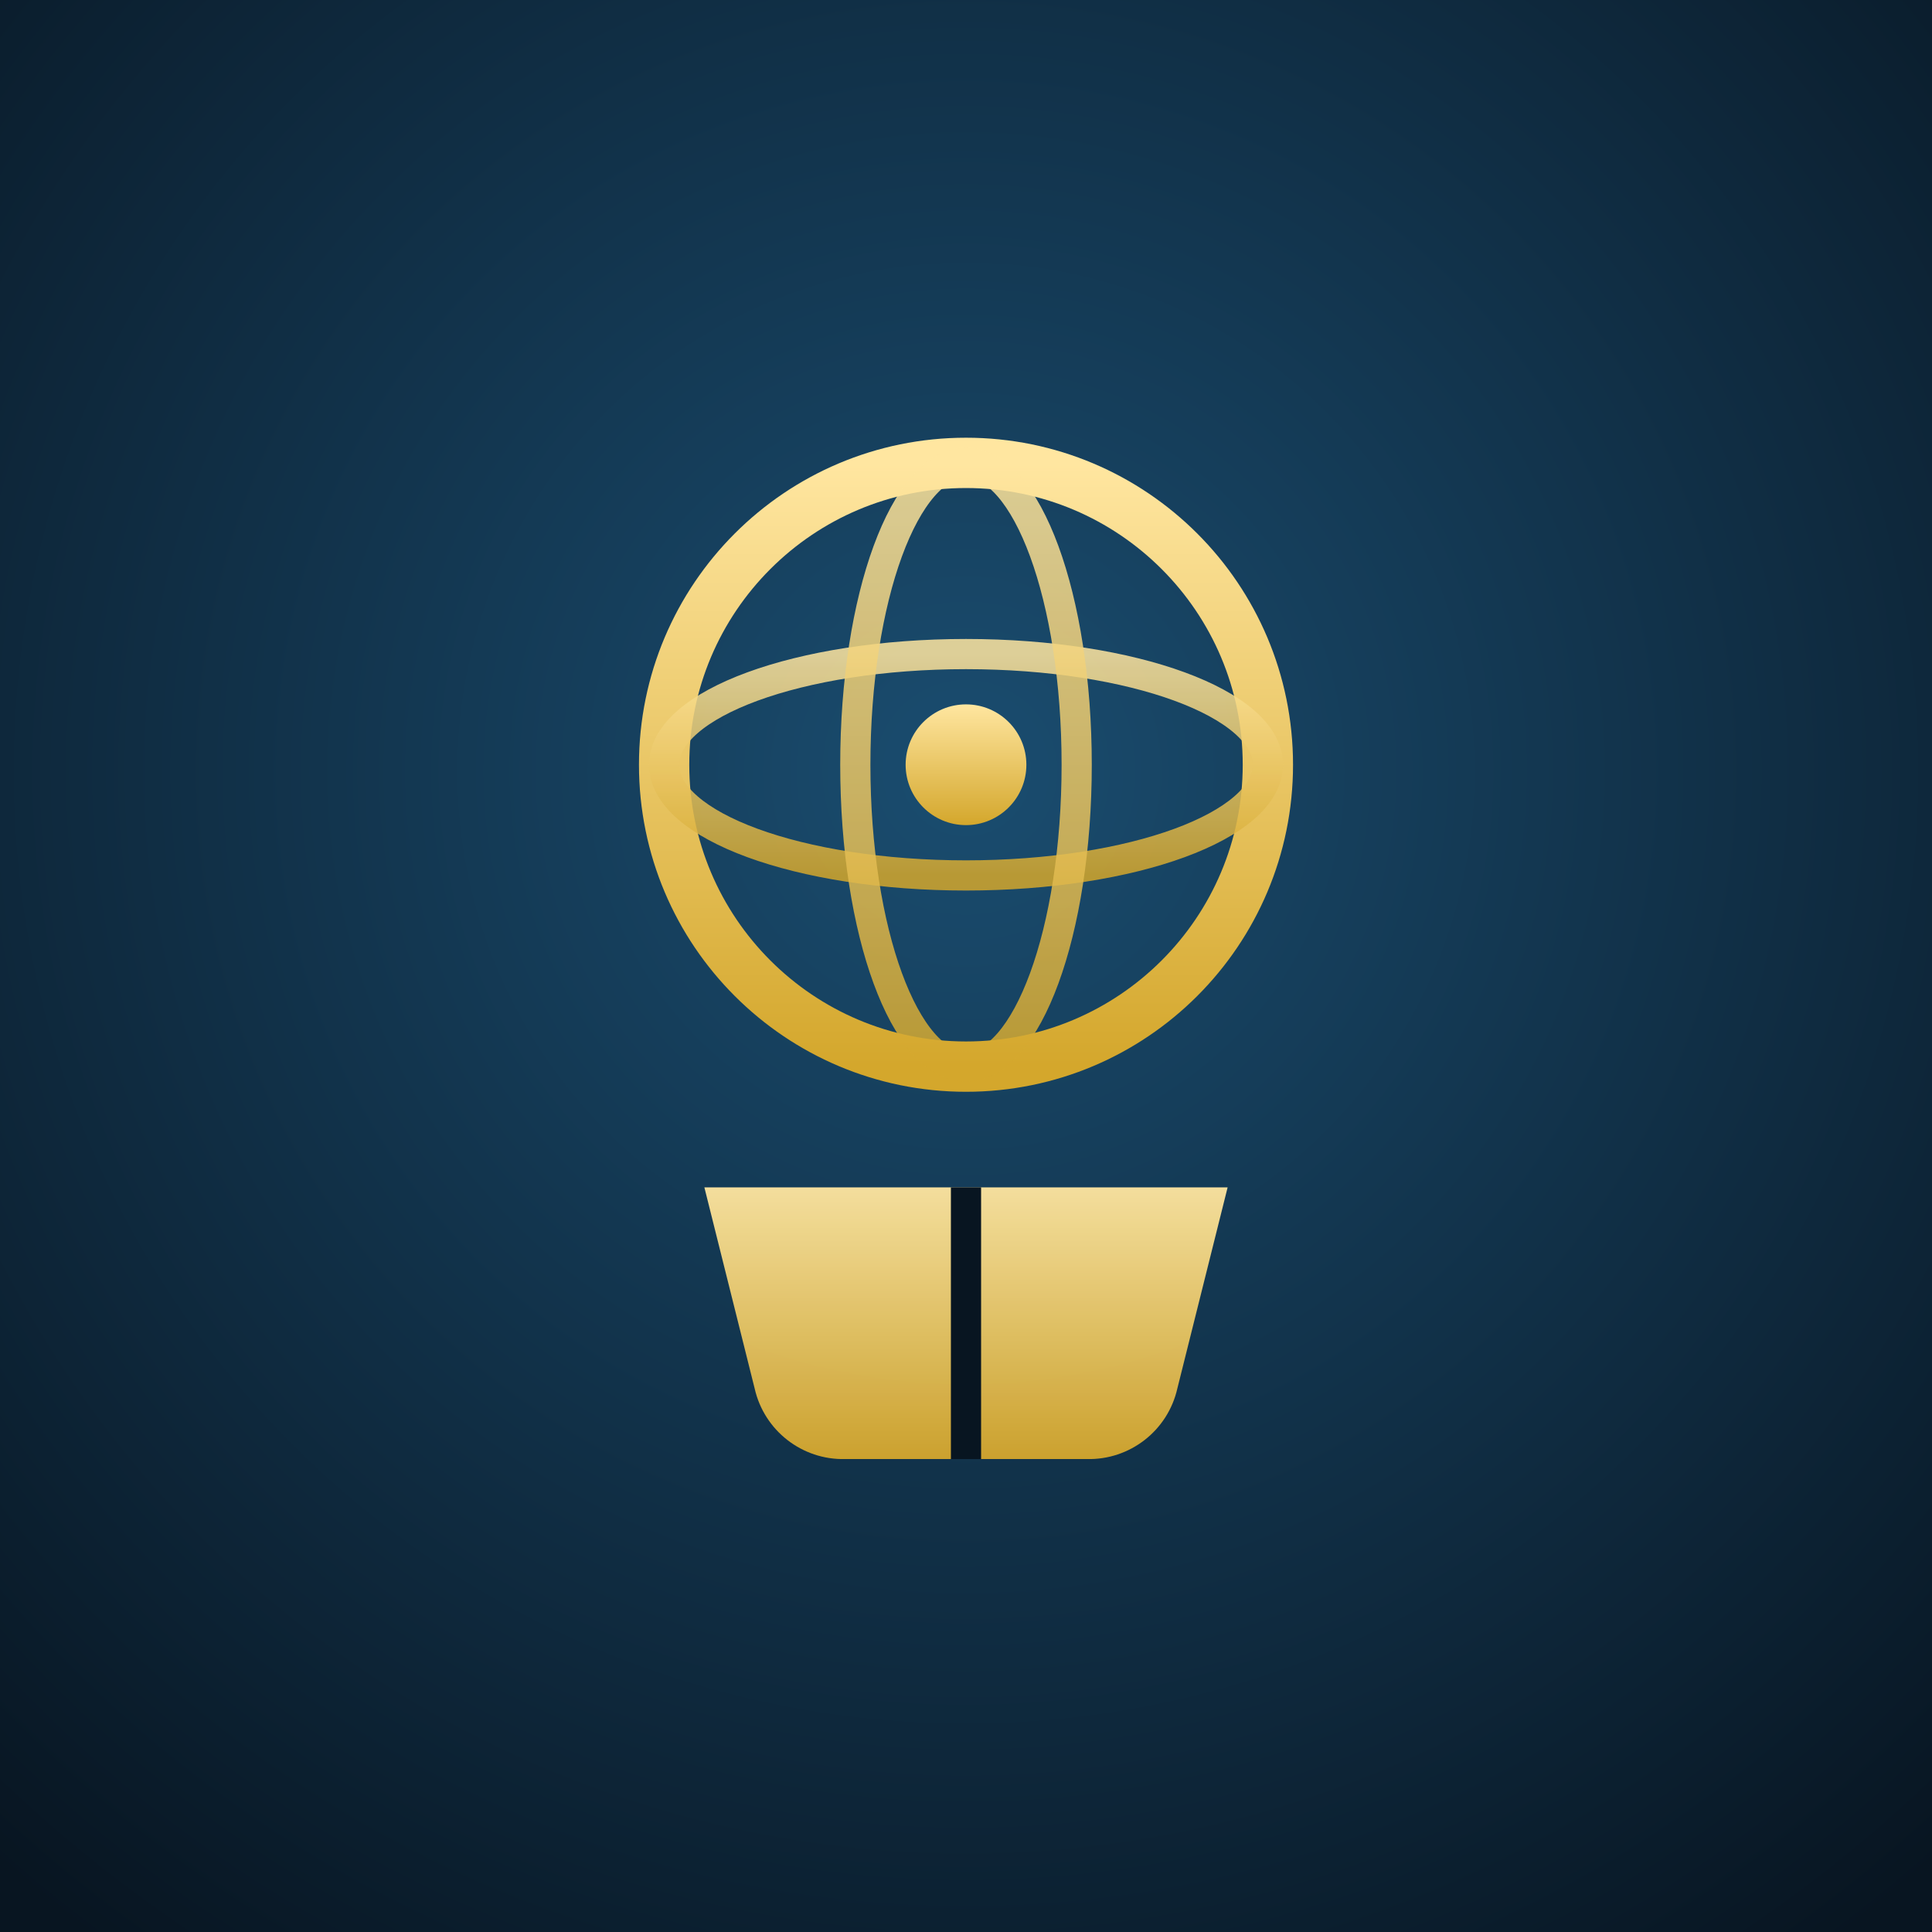
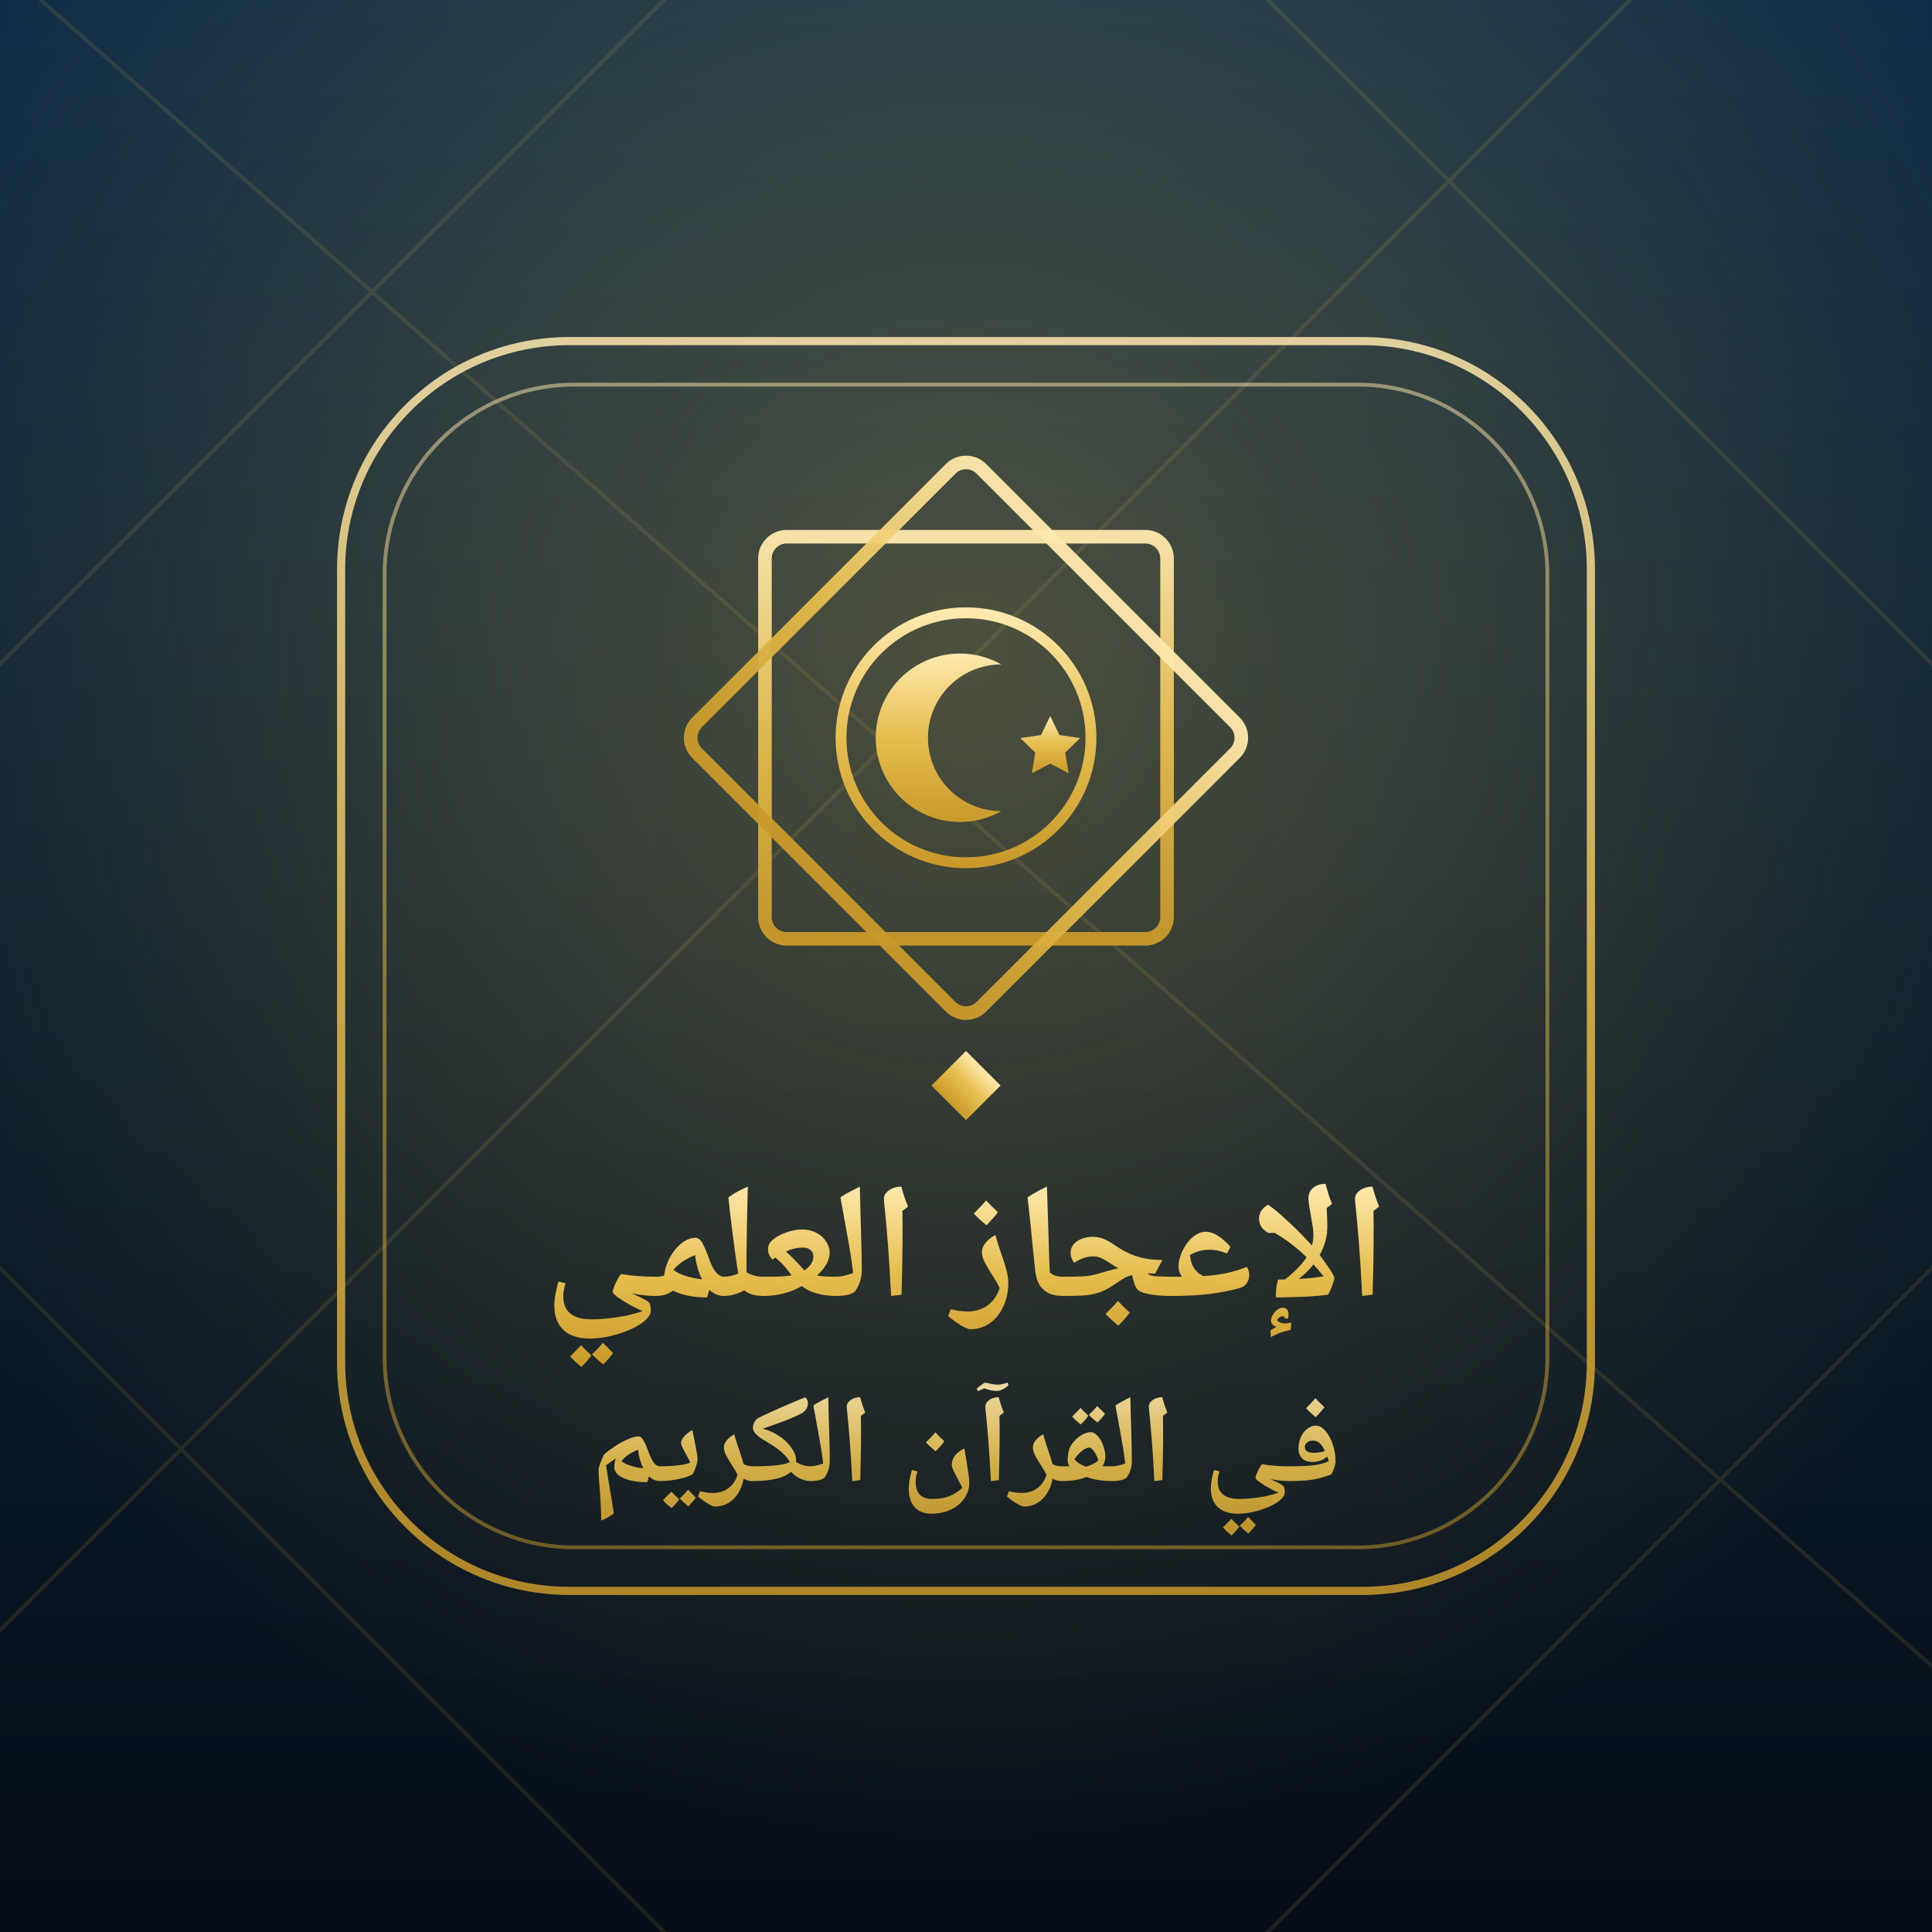
- <svg xmlns="http://www.w3.org/2000/svg" width="512" height="512" viewBox="0 0 192 192">
+ <svg xmlns="http://www.w3.org/2000/svg" width="512" height="512" viewBox="0 0 512 512" font-family="'Segoe UI','Tahoma','Traditional Arabic','Noto Naskh Arabic',sans-serif">
  <defs>
-     <radialGradient id="bg" cx="50%" cy="40%" r="75%">
-       <stop offset="0%" stop-color="#1a4d70" />
-       <stop offset="100%" stop-color="#081521" />
+     <linearGradient id="bg" x1="0" y1="0" x2="0" y2="1">
+       <stop offset="0%" stop-color="#0e2c47" />
+       <stop offset="55%" stop-color="#0a1c2c" />
+       <stop offset="100%" stop-color="#050d17" />
+     </linearGradient>
+     <linearGradient id="gold" x1="0" y1="0" x2="0" y2="1">
+       <stop offset="0%" stop-color="#ffe9ad" />
+       <stop offset="50%" stop-color="#e5bd4e" />
+       <stop offset="100%" stop-color="#c9992b" />
+     </linearGradient>
+     <radialGradient id="halo" cx="50%" cy="34%" r="62%">
+       <stop offset="0%" stop-color="#e5bd4e" stop-opacity="0.30" />
+       <stop offset="100%" stop-color="#e5bd4e" stop-opacity="0" />
    </radialGradient>
-     <linearGradient id="gold" x1="0" y1="0" x2="0" y2="1">
-       <stop offset="0%" stop-color="#ffe6a0" />
-       <stop offset="100%" stop-color="#d4a72c" />
-     </linearGradient>
  </defs>
-   <rect width="192" height="192" fill="url(#bg)" />
-   <circle cx="96" cy="76" r="30" fill="none" stroke="url(#gold)" stroke-width="5" />
-   <ellipse cx="96" cy="76" rx="30" ry="11" fill="none" stroke="url(#gold)" stroke-width="3" opacity="0.85" />
-   <ellipse cx="96" cy="76" rx="11" ry="30" fill="none" stroke="url(#gold)" stroke-width="3" opacity="0.85" />
-   <circle cx="96" cy="76" r="6" fill="url(#gold)" />
-   <path d="M70 118 h52 l-5 20 a9 9 0 0 1 -9 7 h-24 a9 9 0 0 1 -9 -7 z" fill="url(#gold)" opacity="0.95" />
-   <path d="M96 118 v27" stroke="#081521" stroke-width="3" />
-   <path d="M80 148 h32" stroke="url(#gold)" stroke-width="4" stroke-linecap="round" />
+   <rect width="512" height="512" fill="url(#bg)" />
+   <rect width="512" height="512" fill="url(#halo)" />
+   <g fill="none" stroke="#e5bd4e" stroke-width="1" opacity="0.12">
+     <path d="M-80 512 L512 -80 M-80 256 L256 -80 M256 592 L592 256" />
+     <path d="M592 512 L-80 -80 M592 256 L256 -80 M256 592 L-80 256" />
+   </g>
+   <g transform="translate(256,256) scale(0.72) translate(-256,-256)">
+     <g fill="none" stroke="url(#gold)">
+       <rect x="26" y="26" width="460" height="460" rx="84" stroke-width="3" opacity="0.85" />
+       <rect x="42" y="42" width="428" height="428" rx="70" stroke-width="1.4" opacity="0.5" />
+     </g>
+     <g transform="translate(256,172)" fill="none" stroke="url(#gold)" stroke-linejoin="round">
+       <rect x="-74" y="-74" width="148" height="148" rx="8" stroke-width="5" opacity="0.95" />
+       <rect x="-74" y="-74" width="148" height="148" rx="8" stroke-width="5" opacity="0.95" transform="rotate(45)" />
+       <circle r="46" stroke-width="4" />
+     </g>
+     <g transform="translate(256,172)">
+       <path d="M13 -27 A 31 31 0 1 0 13 27 A 25 25 0 1 1 13 -27 Z" fill="url(#gold)" />
+       <path d="M31 -8 l3.4 7 7.6 1.1 -5.5 5.4 1.3 7.6 -6.8 -3.6 -6.8 3.6 1.3 -7.6 -5.5 -5.4 7.6 -1.1 z" fill="url(#gold)" />
+     </g>
+     <g fill="none" stroke="url(#gold)" stroke-linecap="round">
+       <line x1="118" y1="300" x2="238" y2="300" stroke-width="2" opacity="0.6" />
+       <line x1="274" y1="300" x2="394" y2="300" stroke-width="2" opacity="0.6" />
+     </g>
+     <rect x="247" y="291" width="18" height="18" transform="rotate(45 256 300)" fill="url(#gold)" />
+     <text x="256" y="378" text-anchor="middle" font-size="60" font-weight="800" fill="url(#gold)">الإعجاز العلمي</text>
+     <text x="256" y="446" text-anchor="middle" font-size="46" font-weight="700" fill="url(#gold)" opacity="0.92">في القرآن الكريم</text>
+   </g>
</svg>
